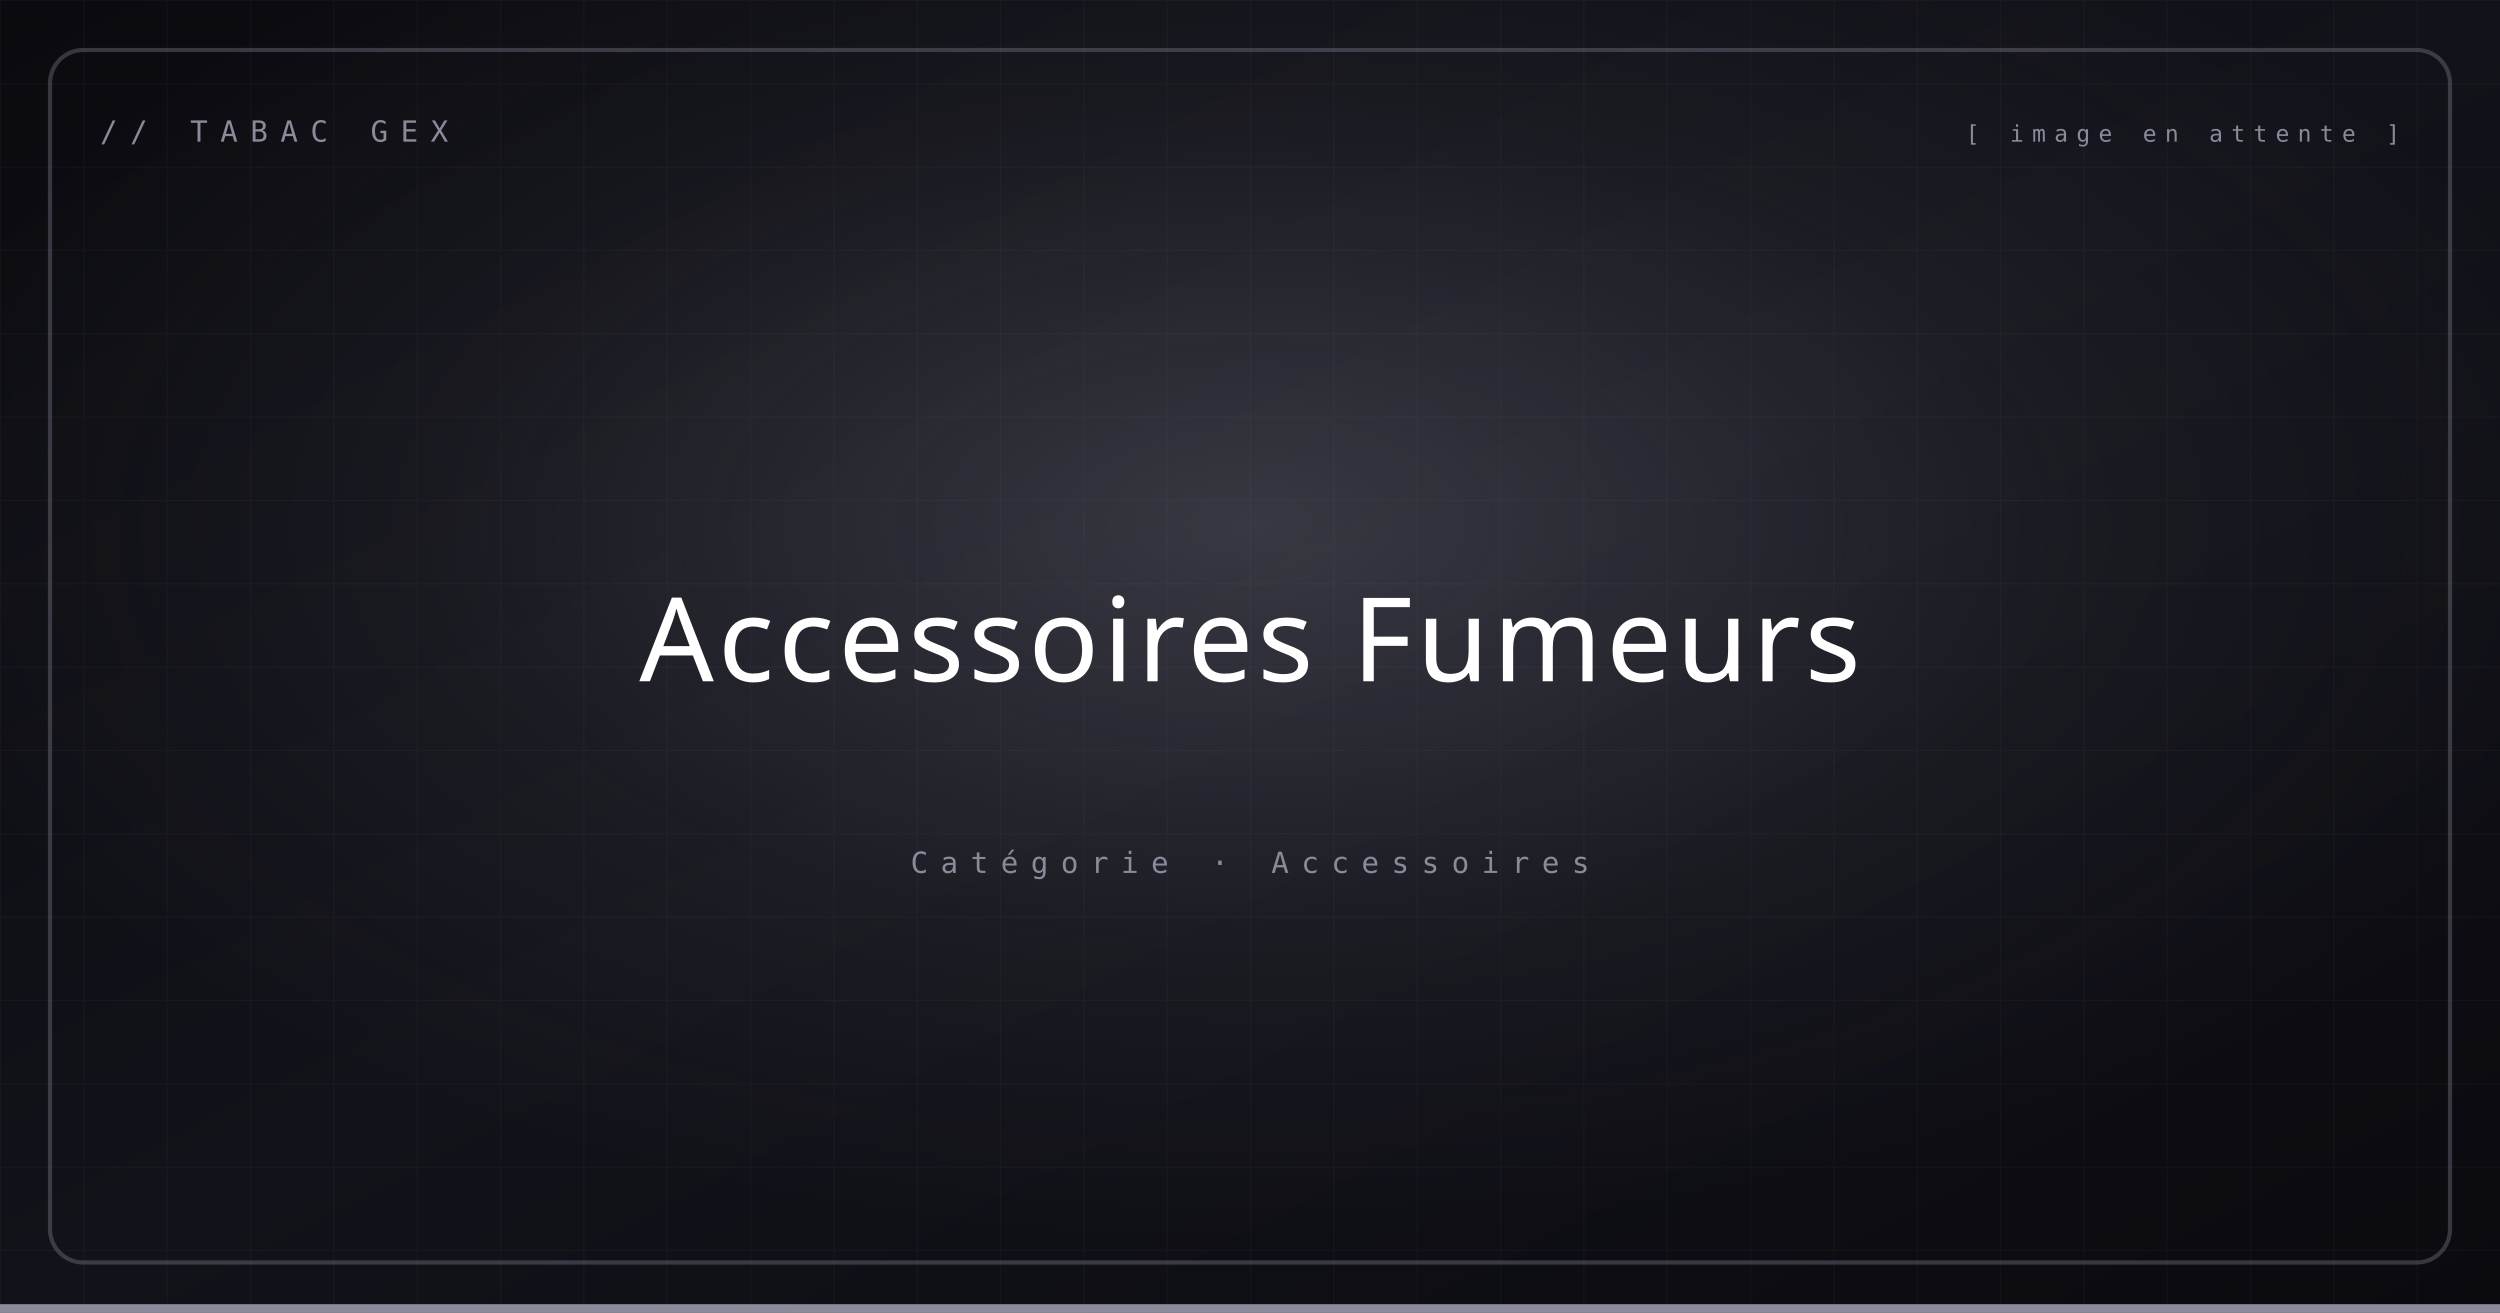
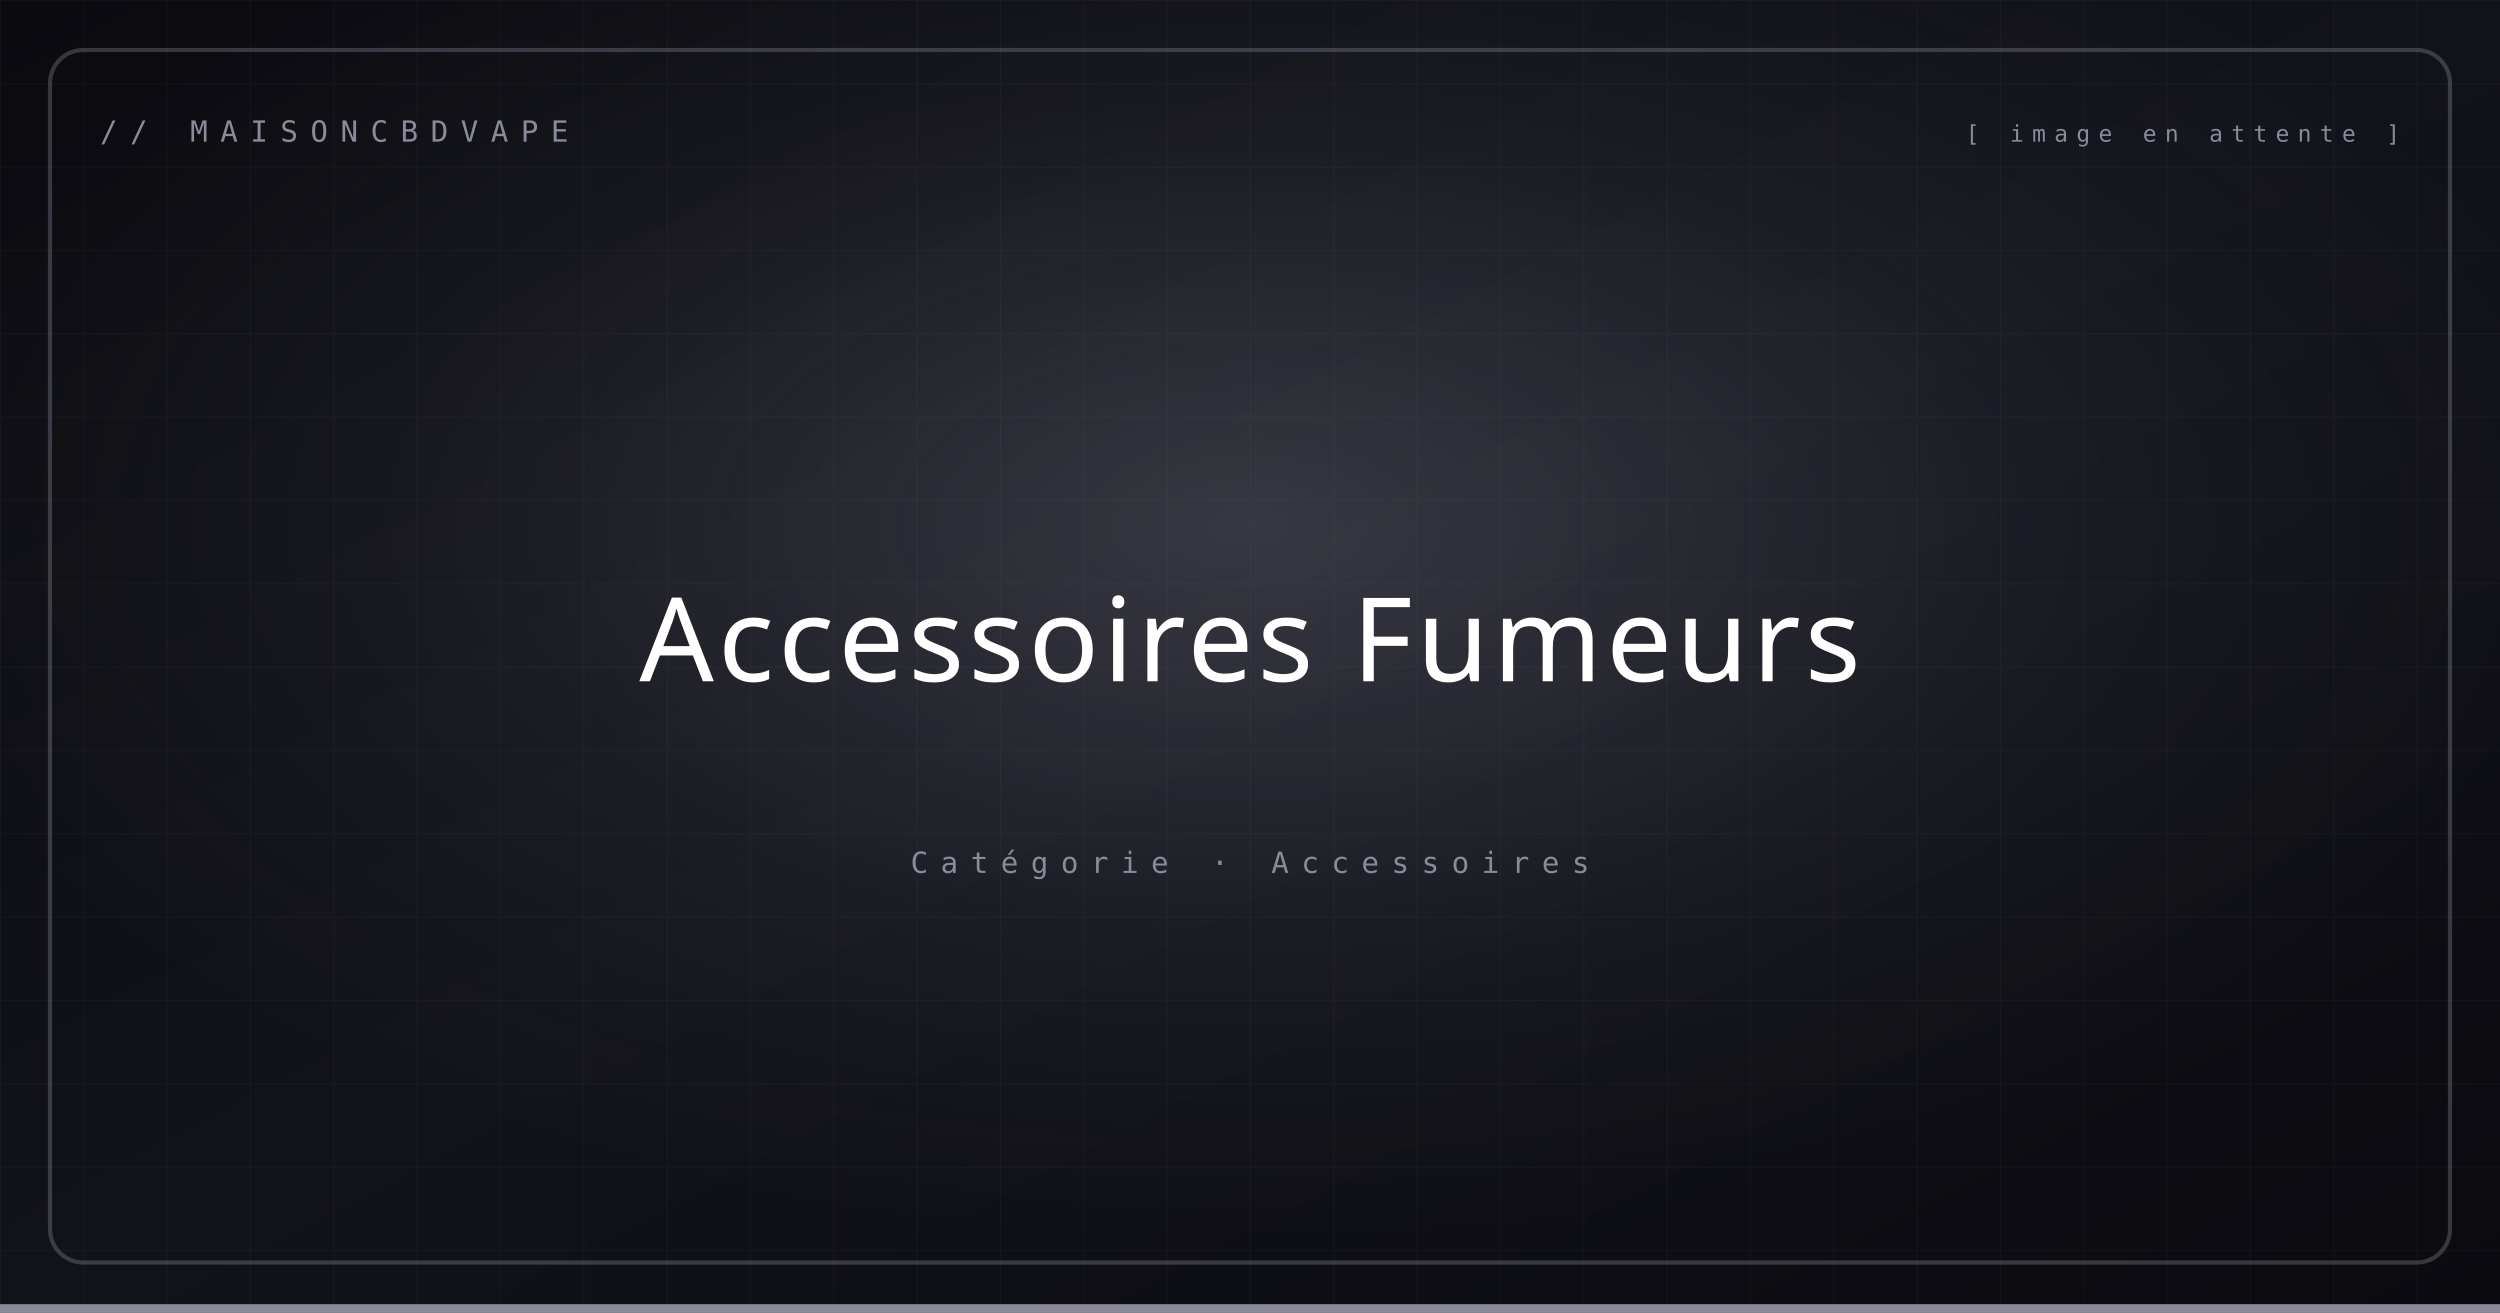
<svg xmlns="http://www.w3.org/2000/svg" viewBox="0 0 1200 630" width="1200" height="630" role="img" aria-label="Accessoires Fumeurs">
  <defs>
    <linearGradient id="bgGrad" x1="0%" y1="0%" x2="100%" y2="100%">
      <stop offset="0%" stop-color="#0A0A0F" />
      <stop offset="50%" stop-color="#12121A" />
      <stop offset="100%" stop-color="#0A0A0F" />
    </linearGradient>
    <radialGradient id="accentGlow" cx="50%" cy="40%" r="55%">
      <stop offset="0%" stop-color="#8A8A9A" stop-opacity="0.32" />
      <stop offset="60%" stop-color="#8A8A9A" stop-opacity="0.08" />
      <stop offset="100%" stop-color="#8A8A9A" stop-opacity="0" />
    </radialGradient>
    <pattern id="grid" width="40" height="40" patternUnits="userSpaceOnUse">
      <path d="M 40 0 L 0 0 0 40" fill="none" stroke="#8A8A9A" stroke-opacity="0.06" stroke-width="1" />
    </pattern>
  </defs>
  <rect width="1200" height="630" fill="url(#bgGrad)" />
  <rect width="1200" height="630" fill="url(#grid)" />
  <rect width="1200" height="630" fill="url(#accentGlow)" />
  <rect x="24" y="24" width="1152" height="582" rx="16" ry="16" fill="none" stroke="#8A8A9A" stroke-opacity="0.35" stroke-width="2" />
-   <text x="48" y="68" fill="#8A8A9A" font-family="'Space Mono', monospace" font-size="14" letter-spacing="6" style="text-transform:uppercase;">// TABAC GEX</text>
+   <text x="48" y="68" fill="#8A8A9A" font-family="'Space Mono', monospace" font-size="14" letter-spacing="6" style="text-transform:uppercase;">// MAISONCBDVAPE</text>
  <text x="1152" y="68" text-anchor="end" fill="#8A8A9A" font-family="'Space Mono', monospace" font-size="11" letter-spacing="4" style="text-transform:uppercase;">[ image en attente ]</text>
  <text x="600" y="327" text-anchor="middle" fill="#FFFFFF" font-family="'Bebas Neue', Impact, sans-serif" font-size="56" letter-spacing="2" style="text-transform:uppercase;">Accessoires Fumeurs</text>
  <text x="600" y="419" text-anchor="middle" fill="#8A8A9A" font-family="'Space Mono', monospace" font-size="14" letter-spacing="6" style="text-transform:uppercase;">Catégorie · Accessoires</text>
  <rect x="0" y="626" width="1200" height="4" fill="#8A8A9A" />
</svg>
